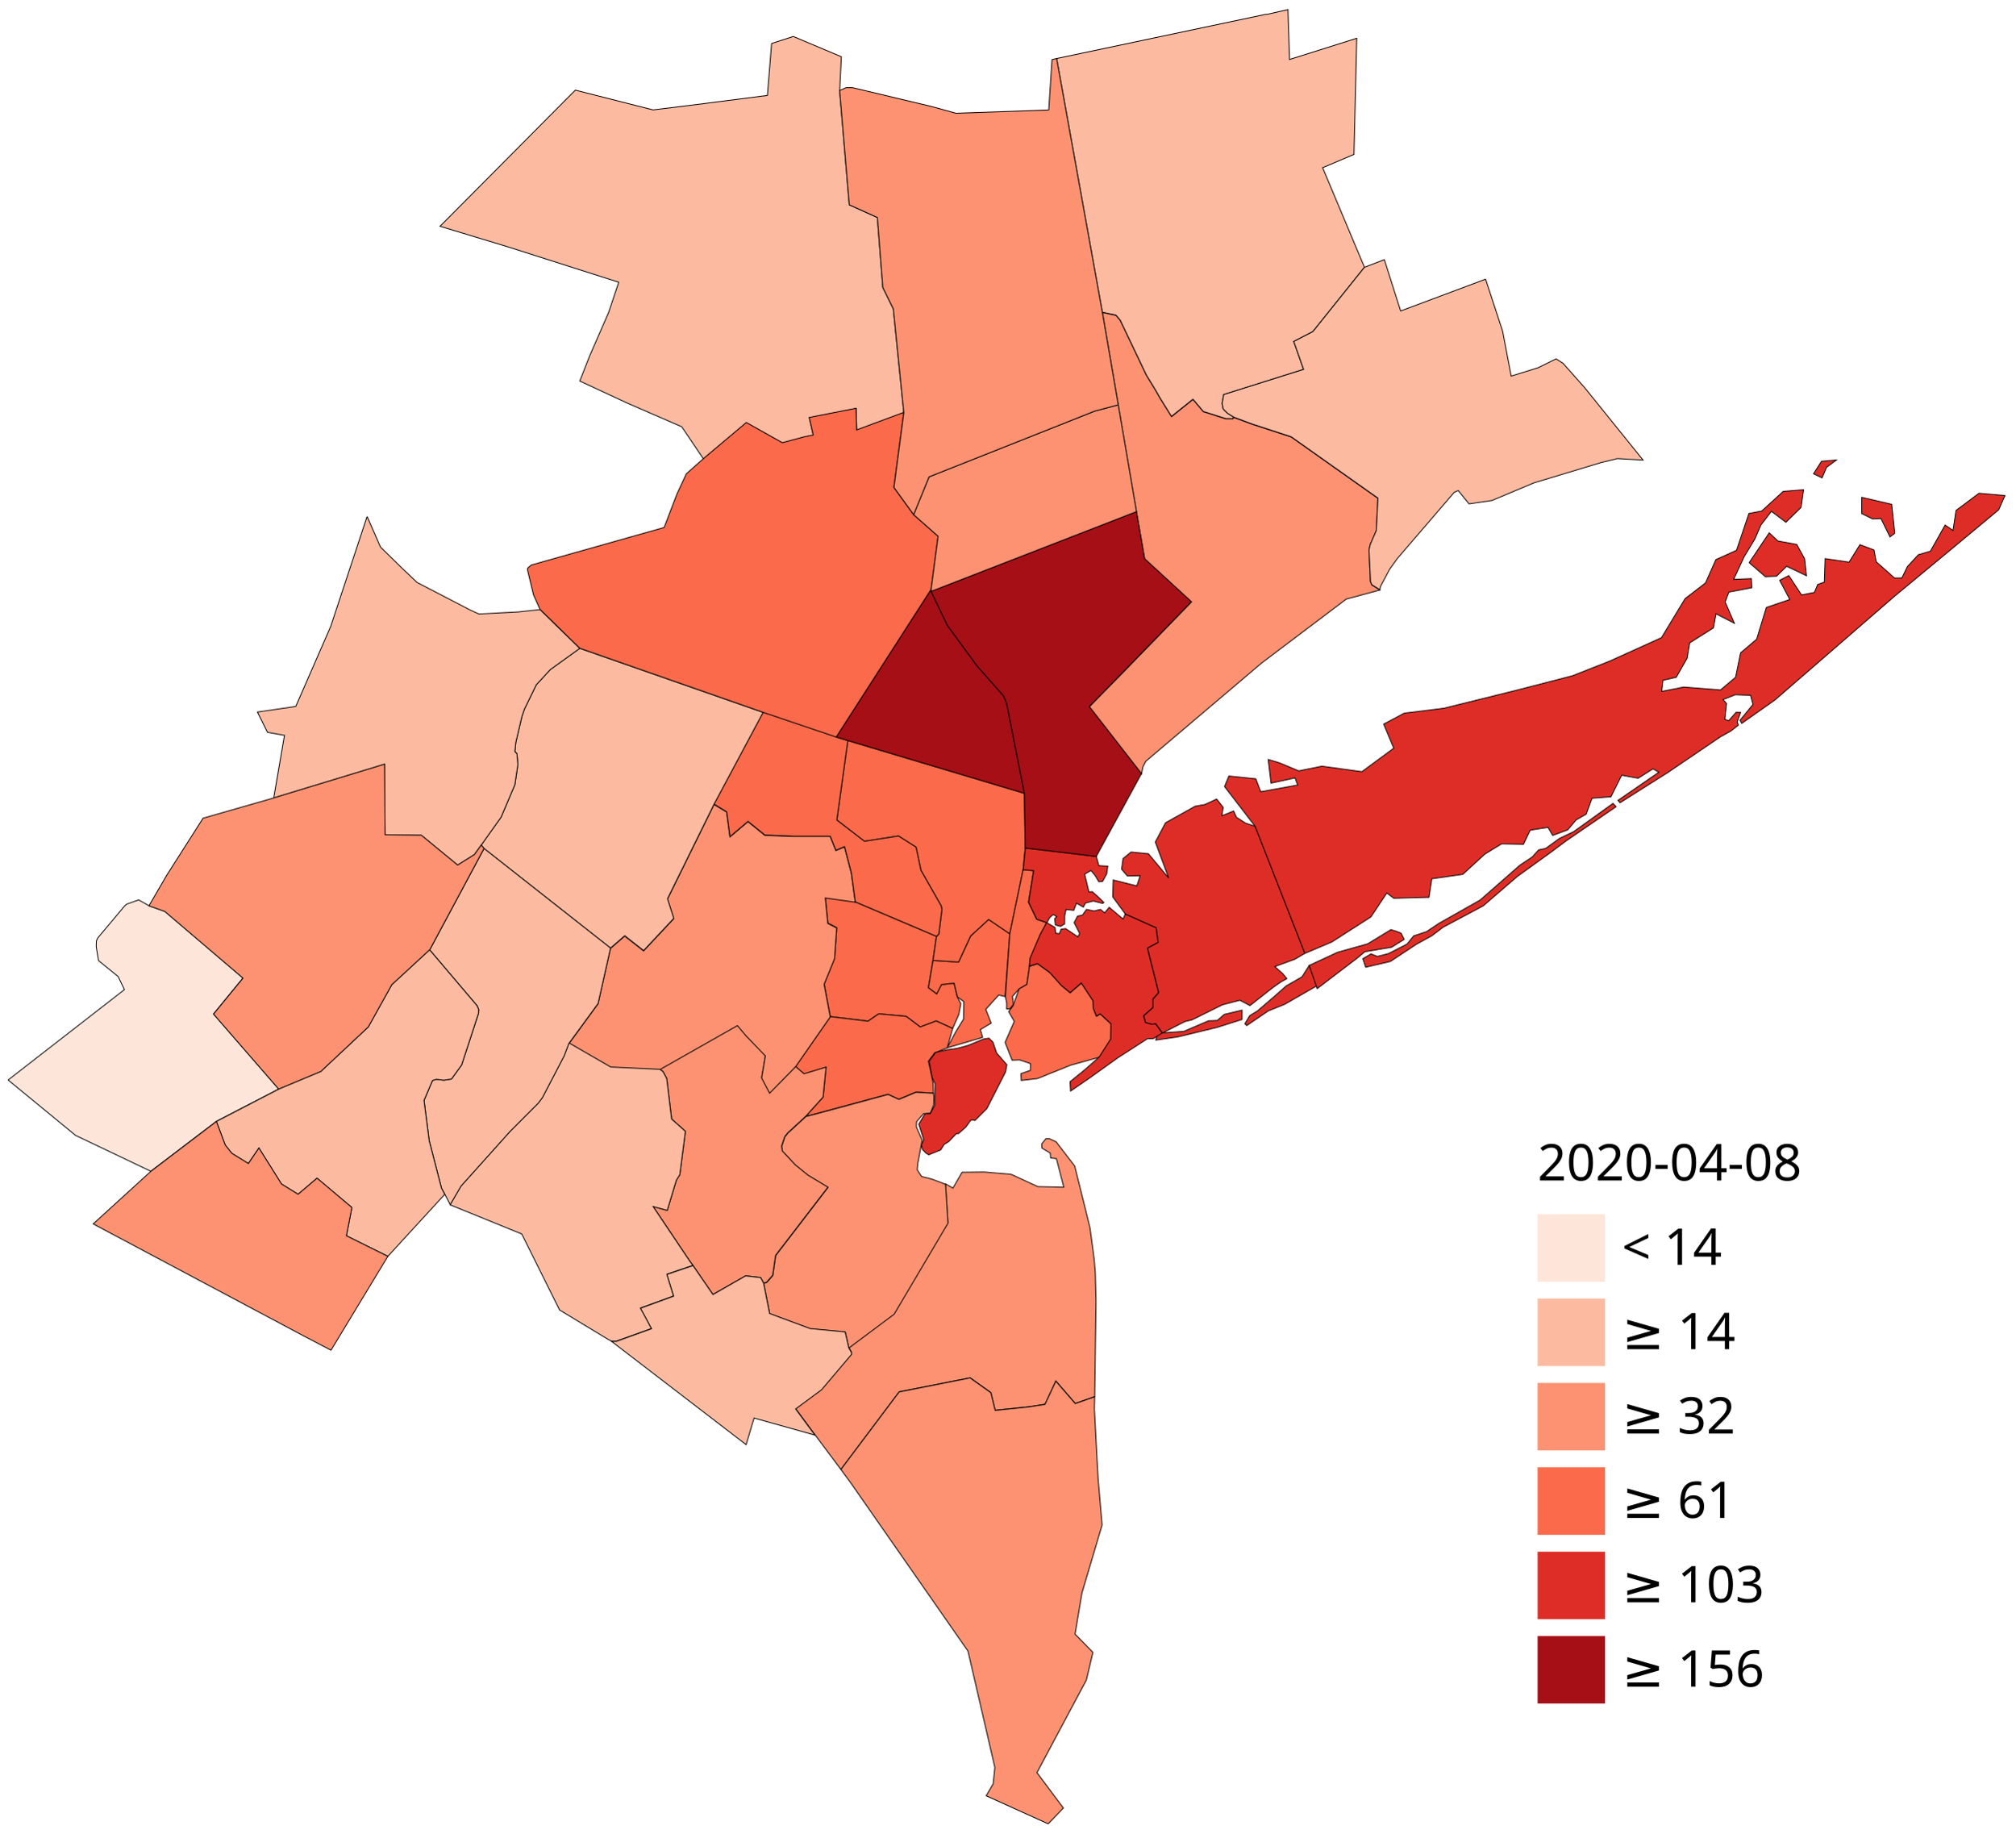
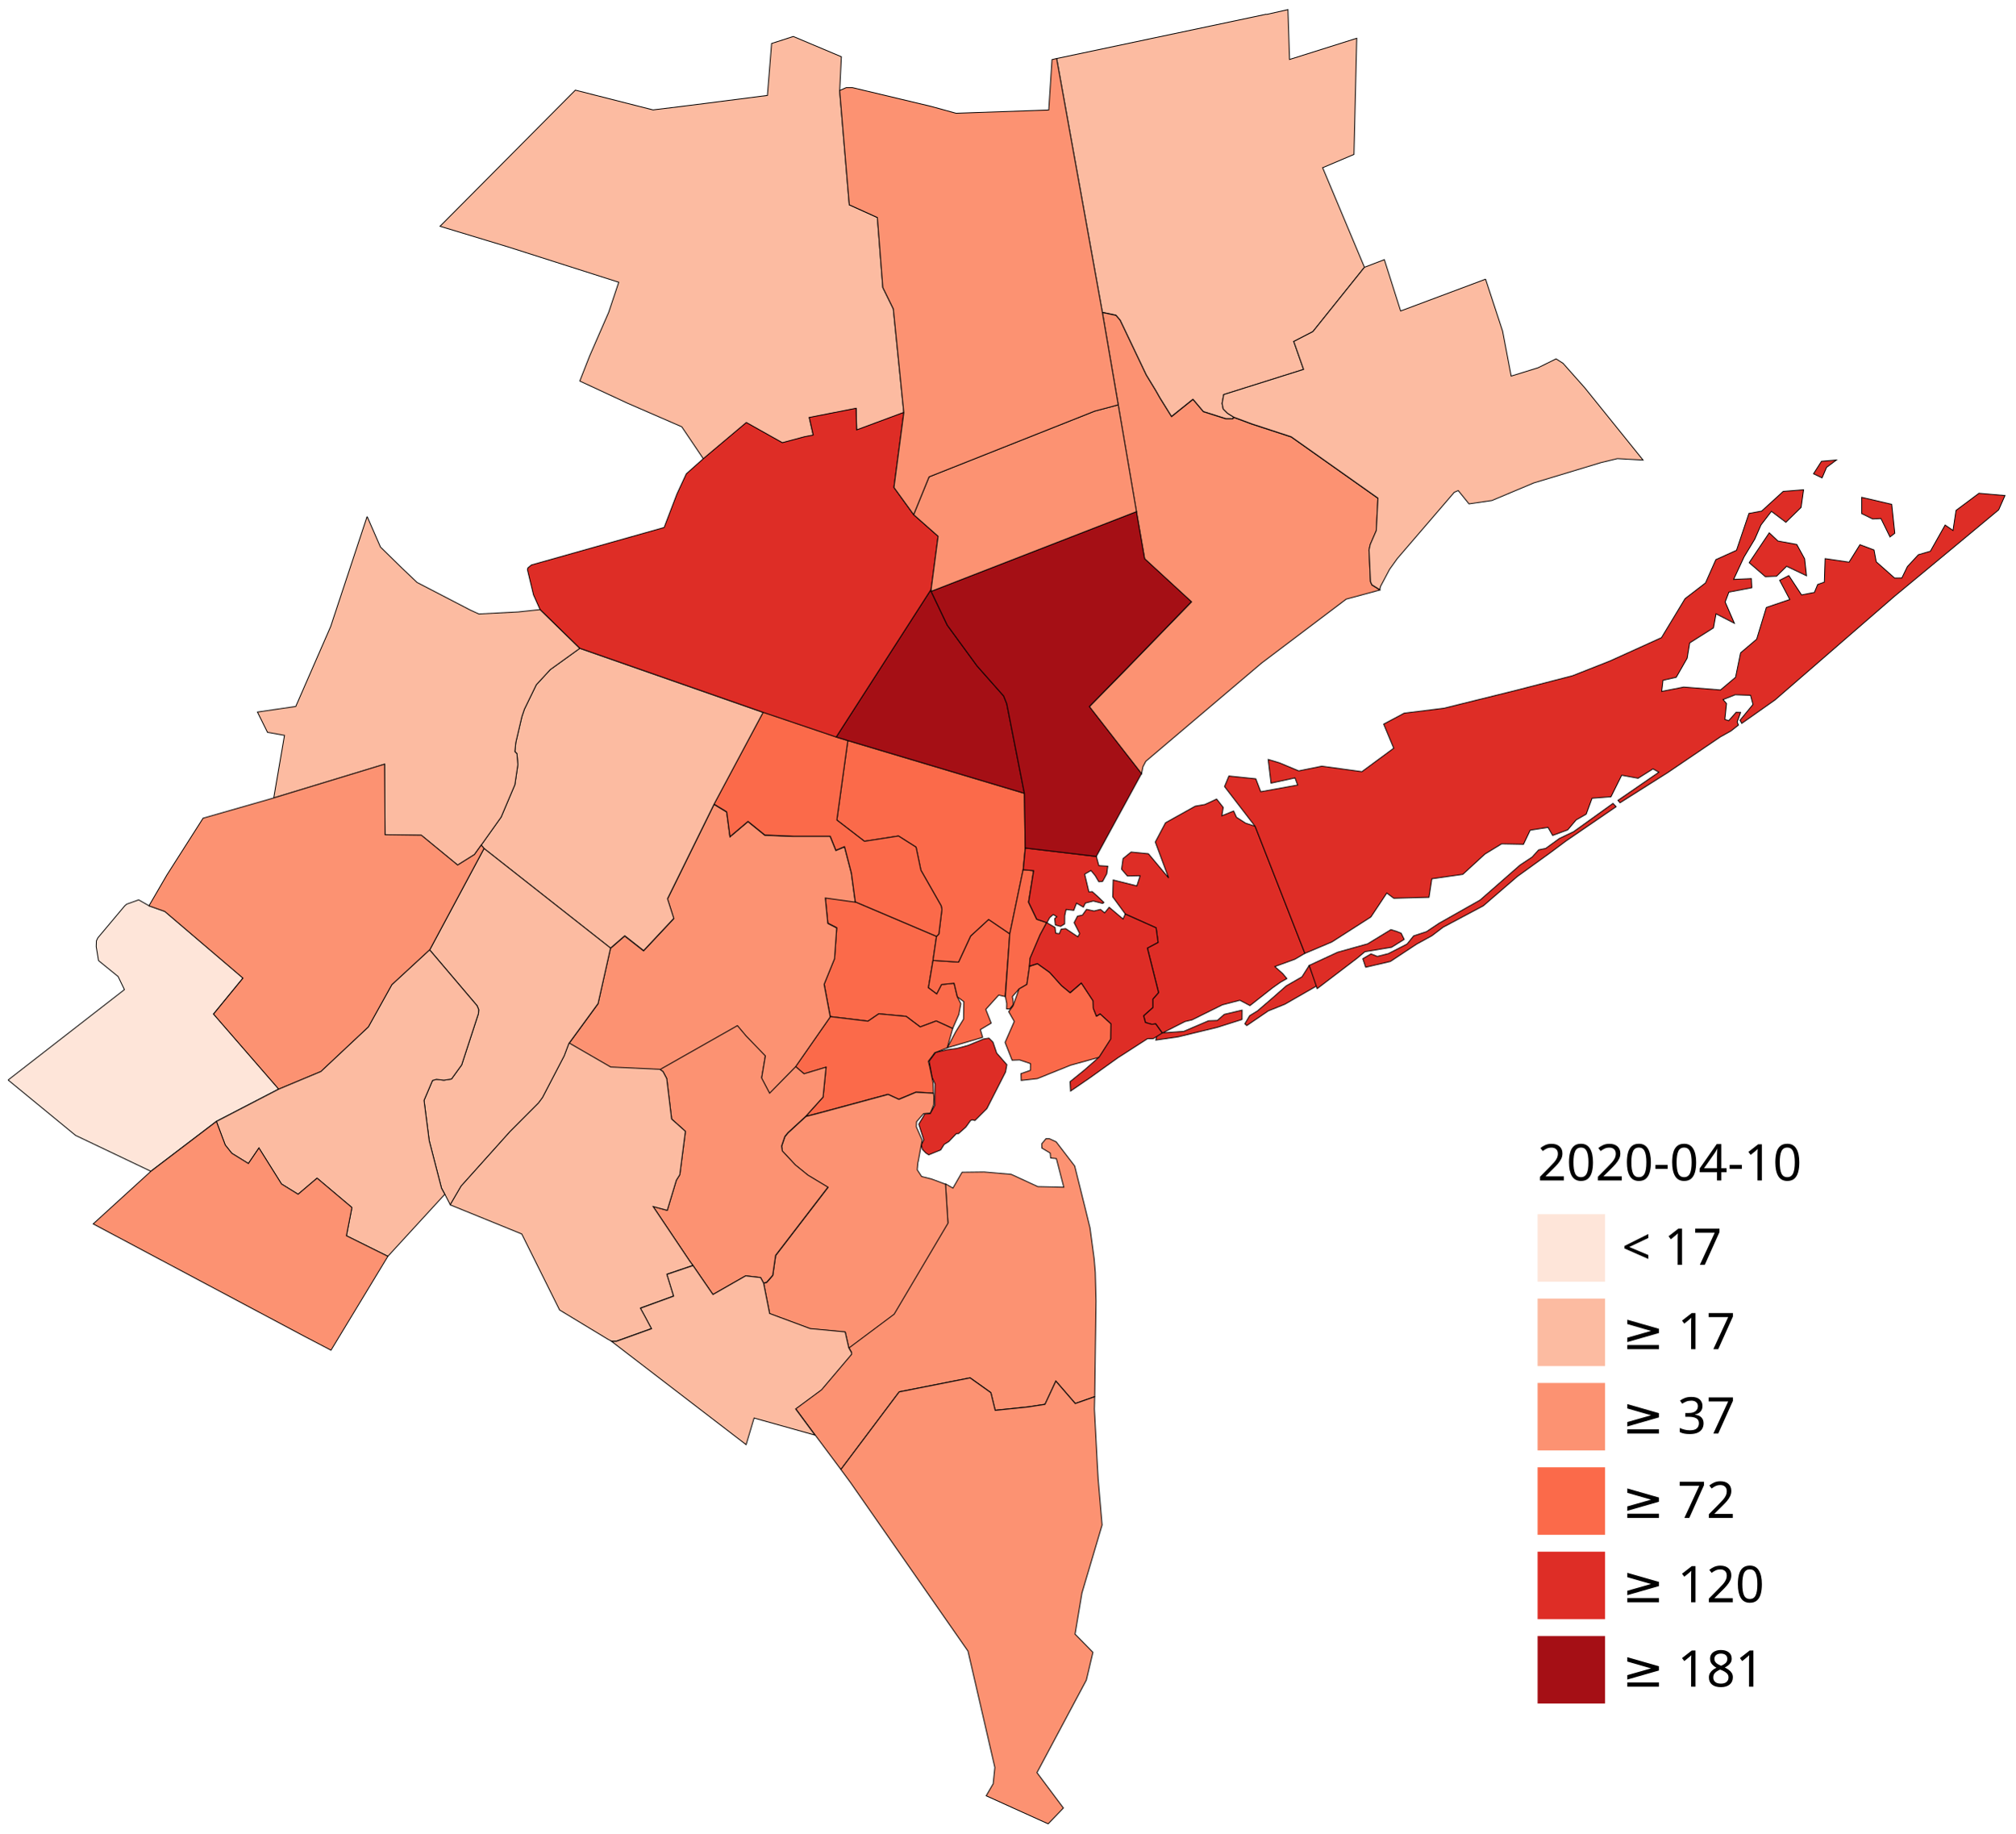
<svg xmlns="http://www.w3.org/2000/svg" id="svg4045" version="1.1" viewBox="0 0 316.019 287.485" height="1086.557" width="1194.401">
  <g transform="translate(108.116 49.338)" id="layer1">
    <g transform="matrix(4.55406 0 0 4.54983 -4052.057 -828.899)" id="g3993" stroke="#000" stroke-width="0.029">
      <path d="m 909.638,171.837 0.74,-0.168 0.055,1.719 2.314,-0.731 -0.095,4.002 -1.079,0.459 1.439,3.43 -1.776,2.218 -0.659,0.34 0.338,0.963 -2.75,0.867 -0.055,0.306 0.037,0.191 0.146,0.146 0.218,0.136 -0.032,0.05 h -0.241 l -0.775,-0.246 -0.357,-0.423 -0.739,0.594 -0.397,-0.639 -0.15,-0.264 -0.323,-0.531 -0.9,-1.89 -0.144,-0.168 -0.467,-0.1 -1.574,-8.743 7.224,-1.528" style="fill:#fcbba1" />
      <path d="m 904.534,185.29 -0.546,-3.182 0.467,0.1 0.144,0.168 0.9,1.89 0.323,0.531 0.15,0.264 0.397,0.639 0.739,-0.594 0.357,0.423 0.775,0.246 h 0.241 l 0.032,-0.05 0.626,0.233 1.351,0.442 2.988,2.115 -0.057,1.116 -0.209,0.481 -0.041,0.186 0.05,1.094 0.048,0.109 0.275,0.171 -1.159,0.314 -2.91,2.2 -3.992,3.389 -0.098,0.188 -0.05,0.247 -1.797,-2.312 1.252,-1.278 2.264,-2.334 -1.611,-1.483 -0.282,-1.623 -0.628,-3.68" style="fill:#fc9272" />
      <path d="m 917.183,180.958 0.587,1.792 0.295,1.549 0.926,-0.287 0.62,-0.307 0.241,0.154 0.747,0.843 2.008,2.492 -0.884,-0.05 -0.562,0.136 -2.314,0.7 -1.446,0.608 -0.788,0.115 -0.371,-0.459 -0.136,0.06 -1.961,2.283 -0.266,0.371 -0.314,0.594 -0.021,0.09 v 0.02 l -0.275,-0.171 -0.048,-0.109 -0.05,-1.094 0.041,-0.186 0.209,-0.481 0.057,-1.116 -2.988,-2.115 -1.351,-0.442 -0.626,-0.233 -0.218,-0.136 -0.146,-0.146 -0.037,-0.191 0.055,-0.306 2.75,-0.867 -0.338,-0.963 0.659,-0.34 1.776,-2.218 0.684,-0.262 0.56,1.769 2.927,-1.097" style="fill:#fcbba1" />
      <path d="m 898.583,212.137 0.259,0.148 0.313,-0.546 0.762,-0.009 0.929,0.08 0.919,0.424 0.894,0.021 -0.255,-0.987 -0.198,-0.021 -0.014,-0.169 -0.286,-0.171 -0.007,-0.149 0.089,-0.105 0.055,-0.07 h 0.121 l 0.232,0.107 0.639,0.835 0.385,1.55 0.13,0.535 0.011,0.04 0.144,1.075 0.039,0.467 0.025,0.99 -0.045,3.287 -0.669,0.236 -0.669,-0.774 -0.374,0.802 -0.571,0.088 -1.144,0.119 -0.148,-0.609 -0.715,-0.51 -2.444,0.483 -2.008,2.676 -0.893,-1.196 -0.665,-0.901 0.891,-0.659 1.034,-1.221 v -0.06 l -0.095,-0.168 1.559,-1.166 1.854,-3.136 -0.084,-1.347" style="fill:#fc9272" />
      <path d="m 894.981,221.987 2.008,-2.676 2.444,-0.483 0.715,0.51 0.148,0.609 1.144,-0.119 0.571,-0.088 0.374,-0.802 0.669,0.774 0.669,-0.235 -0.009,0.426 0.098,1.879 0.03,0.523 0.136,1.59 -0.694,2.345 -0.237,1.418 0.615,0.626 -0.226,0.956 -1.701,3.19 0.91,1.219 -0.524,0.546 -2.134,-0.967 0.241,-0.415 0.057,-0.562 -0.925,-4.009 -4.042,-5.804 -0.337,-0.458" style="fill:#fc9272" />
      <path d="m 899.519,209.926 -0.071,0.03 -0.162,0.226 -0.253,0.225 h -0.073 l -0.259,0.272 -0.162,0.1 -0.119,0.191 -0.412,0.168 -0.095,-0.06 -0.122,-0.126 -0.035,-0.16 0.082,-0.168 -0.173,-0.542 0.211,-0.354 0.182,-0.008 0.162,-0.292 0.005,-0.735 -0.101,-0.227 -0.102,-0.556 0.225,-0.302 0.404,-0.094 0.314,-0.04 0.224,-0.058 0.177,-0.05 0.53,-0.219 0.187,-0.03 0.137,0.137 0.128,0.378 0.351,0.401 -0.046,0.25 -0.642,1.261 -0.412,0.411 -0.08,-0.02" style="fill:#de2d26" />
      <path d="m 895.478,202.42 2.797,1.189 -0.121,0.829 -0.158,0.939 0.285,0.213 0.165,-0.321 0.434,-0.045 0.112,0.469 0.122,0.237 -0.07,0.371 -0.211,0.481 -0.566,-0.259 -0.552,0.206 -0.482,-0.364 -0.945,-0.088 -0.37,0.253 -1.3,-0.157 -0.211,-1.122 0.359,-0.884 0.074,-1.059 -0.306,-0.156 -0.086,-0.878 1.032,0.144" style="fill:#fb6a4a" />
      <path d="m 894.617,206.375 1.3,0.157 0.37,-0.253 0.945,0.088 0.482,0.364 0.552,-0.206 0.566,0.259 -0.186,0.666 -0.356,0.141 -0.08,0.03 -0.039,0.06 -0.176,0.232 0.056,0.236 0.107,0.515 0.012,0.346 -0.604,-0.034 -0.589,0.246 -0.371,-0.171 -2.349,0.636 -0.483,0.125 0.595,-0.661 0.103,-1.03 -0.758,0.228 -0.293,-0.251 1.196,-1.719" style="fill:#fb6a4a" />
      <path d="m 900.799,203.522 -0.162,2.161 -0.22,-0.05 -0.445,0.492 0.187,0.474 -0.373,0.223 0.079,0.269 -1.217,0.357 0.287,-0.545 0.272,-0.441 0.01,-0.602 -0.223,-0.167 -0.112,-0.469 -0.434,0.045 -0.165,0.321 -0.285,-0.213 0.158,-0.939 0.88,0.058 0.415,-0.899 0.62,-0.571 0.729,0.496" style="fill:#fb6a4a" />
      <path d="m 895.222,196.861 6.081,1.819 0.027,1.884 -0.071,0.747 -0.46,2.211 -0.729,-0.496 -0.62,0.571 -0.415,0.899 -0.88,-0.058 0.121,-0.829 0.08,-0.08 0.105,-0.85 -0.025,-0.122 -0.699,-1.228 -0.166,-0.795 -0.605,-0.384 -1.173,0.182 -0.95,-0.732 0.378,-2.739" style="fill:#fb6a4a" />
      <path d="m 898.171,209.011 0.016,0.129 -0.009,0.273 -0.076,0.195 -0.041,0.094 -0.112,0.006 -0.119,0.01 -0.242,0.28 -0.007,0.176 0.2,0.457 -0.135,0.737 -0.011,0.03 -0.023,0.257 0.151,0.231 0.343,0.086 0.471,0.176 h 0.005 0.005 l 0.084,1.347 -1.854,3.136 -1.559,1.166 -0.124,-0.548 -1.204,-0.114 -1.398,-0.52 -0.207,-1.046 0.105,-0.03 0.209,-0.241 0.099,-0.686 1.802,-2.349 -0.687,-0.414 -0.435,-0.353 -0.449,-0.481 -0.025,-0.168 0.112,-0.331 0.105,-0.129 0.617,-0.568 0.483,-0.125 2.349,-0.636 0.371,0.171 0.589,-0.246 0.604,0.034" style="fill:#fc9272" />
      <path d="m 893.421,208.094 0.293,0.251 0.758,-0.228 -0.103,1.03 -0.595,0.661 -0.617,0.568 -0.105,0.129 -0.112,0.331 0.025,0.168 0.449,0.481 0.435,0.353 0.687,0.414 -1.802,2.349 -0.099,0.686 -0.209,0.241 -0.105,0.03 -0.102,-0.191 -0.515,-0.06 -1.127,0.644 -0.69,-1.004 -0.107,-0.144 -1.263,-1.884 0.487,0.132 0.313,-1.038 0.119,-0.191 0.193,-1.494 -0.475,-0.424 -0.168,-1.395 -0.128,-0.24 -0.112,-0.08 2.676,-1.519 0.299,0.356 0.664,0.688 -0.129,0.761 0.275,0.524 0.891,-0.909" style="fill:#fc9272" />
      <path d="m 890.611,199.061 0.438,0.266 0.113,0.856 0.621,-0.526 0.58,0.47 0.98,0.04 h 1.271 l 0.196,0.485 0.297,-0.125 0.236,0.911 0.135,0.993 -1.032,-0.144 0.086,0.878 0.306,0.156 -0.074,1.059 -0.359,0.884 0.211,1.122 -1.196,1.719 -0.891,0.909 -0.275,-0.524 0.129,-0.761 -0.664,-0.688 -0.299,-0.356 -2.676,1.519 -1.688,-0.078 -1.431,-0.828 0.994,-1.361 0.429,-1.911 0.491,-0.425 0.65,0.51 1.038,-1.109 -0.216,-0.676 1.599,-3.251" style="fill:#fc9272" />
      <path d="m 894.821,196.74 0.401,0.121 -0.378,2.739 0.95,0.732 1.173,-0.182 0.605,0.384 0.166,0.795 0.699,1.228 0.025,0.122 -0.105,0.85 -0.08,0.08 -2.797,-1.189 -0.135,-0.993 -0.236,-0.911 -0.297,0.125 -0.196,-0.485 h -1.271 l -0.98,-0.04 -0.58,-0.47 -0.621,0.526 -0.113,-0.856 -0.438,-0.266 1.694,-3.173 2.516,0.852" style="fill:#fb6a4a" />
      <path d="m 892.305,195.888 -1.694,3.173 -1.599,3.251 0.216,0.676 -1.038,1.109 -0.65,-0.51 -0.491,0.425 -4.356,-3.432 -0.096,-0.119 0.685,-0.963 0.474,-1.118 0.103,-0.692 -0.032,-0.378 -0.071,-0.07 0.032,-0.313 0.209,-0.892 0.087,-0.257 0.41,-0.843 0.481,-0.522 1.014,-0.731 6.315,2.209" style="fill:#fcbba1" />
      <path d="m 882.694,200.58 4.356,3.432 -0.429,1.911 -0.994,1.361 -0.166,0.44 -0.749,1.439 -0.137,0.185 -0.979,0.983 -1.688,1.884 -0.376,0.644 -0.187,-0.362 -0.114,-0.209 -0.424,-1.64 -0.178,-1.387 0.292,-0.686 0.136,-0.04 0.257,0.03 0.26,-0.04 0.351,-0.486 0.578,-1.771 0.009,-0.135 -0.057,-0.136 -1.631,-1.922 1.872,-3.496" style="fill:#fcbba1" />
      <path d="m 885.626,207.284 1.431,0.828 1.688,0.078 0.112,0.08 0.128,0.24 0.168,1.395 0.475,0.424 -0.193,1.494 -0.119,0.191 -0.313,1.038 -0.487,-0.132 1.263,1.884 0.107,0.144 -0.896,0.304 0.231,0.75 -1.141,0.416 0.179,0.327 0.201,0.379 -1.211,0.435 h -0.168 l -0.114,-0.06 -1.671,-1.013 -1.302,-2.619 -2.466,-1.005 0.376,-0.644 1.688,-1.884 0.979,-0.983 0.137,-0.185 0.749,-1.439 0.166,-0.44" style="fill:#fcbba1" />
      <path d="m 889.887,214.95 0.69,1.004 1.127,-0.644 0.515,0.06 0.102,0.191 0.207,1.046 1.398,0.52 1.204,0.114 0.124,0.548 0.095,0.168 v 0.06 l -1.034,1.221 -0.891,0.659 0.665,0.901 -2.096,-0.588 -0.273,0.918 -4.635,-3.561 h 0.168 l 1.211,-0.435 -0.201,-0.379 -0.179,-0.327 1.141,-0.416 -0.231,-0.75 0.896,-0.304" style="fill:#fcbba1" />
      <path style="fill:#fb6a4a" d="m 901.258,201.418 -0.459,2.211 -0.151,2.163 0.046,0.233 -0.003,0.19 0.103,0.004 0.127,-0.154 -0.013,-0.17 -0.021,-0.103 0.232,-0.265 0.268,-0.154 0.092,-0.625 0.023,-0.271 0.344,-0.811 0.229,-0.422 -0.35,-0.117 -0.281,-0.588 0.174,-1.088 z" transform="translate(0 -.107)" />
      <path d="m 894.94,174.458 0.332,3.938 0.967,0.438 0.188,2.412 0.362,0.738 0.361,3.577 -1.622,0.603 -0.019,-0.745 -1.613,0.316 0.137,0.606 -0.305,0.06 -0.759,0.204 -1.239,-0.696 -1.48,1.246 -0.747,-1.109 -1.865,-0.811 -1.646,-0.765 0.337,-0.859 0.658,-1.51 0.346,-1.036 -3.799,-1.214 -2.355,-0.715 4.66,-4.692 2.676,0.682 1.296,-0.16 2.642,-0.339 0.144,-1.79 0.747,-0.242 1.655,0.699 -0.057,1.166" style="fill:#fcbba1" />
      <path d="m 901.33,200.564 2.45,0.291 0.086,0.316 0.307,0.02 -0.035,0.262 -0.143,0.262 -0.13,0.012 -0.123,-0.21 -0.147,-0.178 -0.217,0.126 0.146,0.613 0.115,-0.01 0.192,0.172 0.209,0.2 -0.043,0.034 -0.322,-0.083 -0.273,0.071 -0.069,0.139 -0.236,-0.136 -0.095,0.247 -0.265,-0.029 -0.045,0.212 -0.003,0.284 -0.141,0.087 -0.179,-0.049 -0.024,-0.221 0.073,-0.065 -0.122,-0.074 -0.121,0.104 -0.097,0.177 -0.349,-0.118 -0.282,-0.588 0.175,-1.087 -0.359,-0.033 0.071,-0.747" style="fill:#de2d26" />
      <path d="m 900.91,206.009 0.209,-0.589 0.269,-0.154 0.09,-0.624 0.277,-0.089 0.423,0.303 0.405,0.453 0.297,0.245 0.387,-0.334 0.405,0.616 0.007,0.254 0.107,0.272 0.13,-0.077 0.373,0.342 -0.007,0.523 -0.4,0.625 -0.99,0.275 -1.143,0.461 -0.556,0.063 -0.007,-0.235 0.323,-0.112 0.004,-0.232 -0.375,-0.127 -0.259,0.009 -0.241,-0.613 0.316,-0.723 -0.192,-0.337 z" style="fill:#fb6a4a" />
      <path d="m 898.09,191.718 0.556,1.166 1.027,1.406 0.916,1.036 0.105,0.264 0.608,3.09 -6.081,-1.819 -0.401,-0.121 3.27,-5.092 v 0.07" style="fill:#a50f15" />
      <path style="fill:#de2d26" d="m 907.922,198.984 -0.406,0.188 -0.33,0.057 -1.023,0.572 -0.352,0.664 0.459,1.238 -0.697,-0.834 -0.596,-0.059 -0.277,0.225 -0.051,0.367 0.201,0.234 0.438,-0.01 -0.113,0.352 -0.814,-0.205 -0.016,0.582 0.434,0.592 1.061,0.475 0.068,0.502 -0.367,0.195 0.385,1.535 -0.195,0.223 0.002,0.289 -0.322,0.287 0.065,0.234 0.223,0.062 0.129,-0.018 0.223,0.312 -0.17,0.012 -0.053,0.236 0.775,-0.113 1.34,-0.326 0.854,-0.271 0.002,-0.322 -0.615,0.146 -0.236,0.209 -0.305,0.012 -0.854,0.365 -0.725,0.051 0.771,-0.391 0.24,-0.057 1.045,-0.518 0.602,-0.158 0.348,0.184 0.772,-0.608 0.273,-0.194 0.226,-0.129 -0.139,-0.167 -0.276,-0.247 0.693,-0.254 0.344,-0.203 -1.713,-4.377 -0.332,-0.109 -0.312,-0.201 -0.098,-0.217 -0.406,0.164 0.047,-0.289 z m 3.189,5.733 -0.249,0.394 -0.54,0.31 -0.477,0.42 -0.514,0.443 -0.27,0.166 -0.166,0.279 0.066,0.061 0.742,-0.506 0.568,-0.229 1.114,-0.64 z" transform="translate(0 -.107)" />
-       <path d="m 897.149,185.561 -0.339,2.577 0.678,0.937 0.843,0.745 -0.24,1.828 -3.27,5.092 -2.516,-0.852 -6.315,-2.209 -1.367,-1.337 -0.225,-0.503 -0.209,-0.87 0.016,-0.06 0.121,-0.1 4.571,-1.292 0.442,-1.157 0.321,-0.692 0.587,-0.523 1.48,-1.246 1.239,0.696 0.759,-0.204 0.305,-0.06 -0.137,-0.606 1.613,-0.316 0.019,0.745 1.622,-0.603" style="fill:#fb6a4a" />
+       <path d="m 897.149,185.561 -0.339,2.577 0.678,0.937 0.843,0.745 -0.24,1.828 -3.27,5.092 -2.516,-0.852 -6.315,-2.209 -1.367,-1.337 -0.225,-0.503 -0.209,-0.87 0.016,-0.06 0.121,-0.1 4.571,-1.292 0.442,-1.157 0.321,-0.692 0.587,-0.523 1.48,-1.246 1.239,0.696 0.759,-0.204 0.305,-0.06 -0.137,-0.606 1.613,-0.316 0.019,0.745 1.622,-0.603" style="fill:#de2d26" />
      <path d="m 902.074,203.138 0.284,0.165 0.022,0.197 0.127,0.017 0.059,-0.155 0.156,-0.02 0.421,0.281 0.063,-0.111 -0.19,-0.375 0.115,-0.224 0.17,-0.036 0.141,-0.198 0.258,0.056 0.223,-0.055 0.143,0.119 0.156,-0.192 0.478,0.404 0.076,-0.17 1.061,0.474 0.068,0.501 -0.369,0.196 0.386,1.534 -0.197,0.223 0.002,0.289 -0.321,0.287 0.063,0.234 0.222,0.062 0.13,-0.017 0.227,0.316 -0.306,0.193 -0.199,0.002 -1.034,0.667 -0.968,0.694 -0.649,0.445 -0.016,-0.324 0.486,-0.395 0.515,-0.453 0.4,-0.625 0.007,-0.523 -0.373,-0.342 -0.13,0.077 -0.107,-0.272 -0.007,-0.254 -0.405,-0.616 -0.387,0.334 -0.297,-0.245 -0.405,-0.453 -0.423,-0.303 -0.277,0.089 0.023,-0.271 0.346,-0.811 0.227,-0.422" style="fill:#de2d26" />
      <path style="fill:#de2d26" d="m 928.476,187.773 0.295,0.141 0.156,-0.364 0.338,-0.252 -0.513,0.044 z m -0.342,0.551 -0.701,0.056 -0.742,0.678 -0.438,0.082 -0.428,1.27 -0.711,0.322 -0.357,0.803 -0.703,0.541 -0.812,1.344 -1.775,0.805 -1.293,0.51 -1.988,0.514 -2.439,0.605 -1.367,0.17 -0.705,0.377 0.346,0.83 -1.096,0.809 -1.381,-0.189 -0.795,0.162 -0.658,-0.275 -0.393,-0.119 0.098,0.816 0.826,-0.18 0.09,0.246 -1.271,0.23 -0.17,-0.445 -0.926,-0.096 -0.15,0.363 1.053,1.371 1.713,4.379 0.928,-0.393 1.346,-0.863 0.547,-0.824 0.242,0.18 1.211,-0.033 0.098,-0.639 1.066,-0.152 0.764,-0.701 0.572,-0.35 0.754,0.014 0.232,-0.486 0.613,-0.096 0.16,0.277 0.518,-0.191 0.291,-0.344 0.346,-0.199 0.201,-0.547 0.652,-0.051 0.369,-0.742 0.564,0.104 0.514,-0.324 0.203,0.115 -1.41,0.971 0.072,0.082 1.641,-1.039 1.814,-1.232 0.365,-0.204 0.257,-0.202 -0.043,-0.108 0.117,-0.326 -0.153,-0.006 -0.256,0.288 -0.133,-0.043 0.058,-0.547 -0.121,-0.137 0.42,-0.166 0.528,0.019 0.084,0.315 -0.446,0.544 0.06,0.108 1.149,-0.811 4.107,-3.566 1.828,-1.516 1.762,-1.467 0.217,-0.492 -0.896,-0.078 -0.789,0.59 -0.105,0.691 -0.271,-0.186 -0.508,0.902 -0.414,0.121 -0.377,0.408 -0.191,0.393 -0.25,0.002 -0.631,-0.559 -0.078,-0.408 -0.484,-0.182 -0.375,0.602 -0.824,-0.121 -0.027,0.809 -0.229,0.082 -0.113,0.273 -0.443,0.086 -0.438,-0.666 -0.316,0.162 0.35,0.662 -0.807,0.273 -0.334,1.094 -0.553,0.471 -0.174,0.842 -0.518,0.438 -1.268,-0.1 -0.758,0.15 0.045,-0.383 0.457,-0.105 0.375,-0.656 0.088,-0.529 0.818,-0.518 0.088,-0.484 0.633,0.326 -0.318,-0.732 0.129,-0.342 0.789,-0.152 -0.016,-0.312 -0.611,0.027 0.361,-0.777 0.369,-0.613 0.213,-0.488 0.359,-0.469 0.498,0.377 0.523,-0.512 z m 2.002,0.261 v 0.561 l 0.377,0.184 0.285,-0.014 0.311,0.633 0.166,-0.127 -0.107,-0.996 z m -3.184,1.223 -0.691,1.029 0.557,0.482 0.385,-0.016 0.348,-0.342 0.684,0.326 -0.065,-0.584 -0.271,-0.494 -0.648,-0.119 z m -5.381,9.326 -1.357,0.975 -0.486,0.232 -0.475,0.344 -0.24,0.049 -0.225,0.248 -0.418,0.277 -1.371,1.203 -1.422,0.805 -0.428,0.287 -0.443,0.146 -0.225,0.281 -0.645,0.33 -0.379,0.096 -0.219,-0.086 -0.281,0.166 0.098,0.293 0.85,-0.199 0.902,-0.596 0.529,-0.291 0.385,-0.293 1.387,-0.74 1.17,-1.01 1.131,-0.816 0.541,-0.404 1.729,-1.184 z m -7.646,4.35 -0.803,0.49 -1.033,0.289 -0.979,0.455 0.275,0.799 1.371,-1.045 0.273,-0.227 0.918,-0.154 0.434,-0.271 -0.105,-0.213 -0.143,-0.057 z" transform="translate(0 -.107)" />
      <path d="m 898.09,191.718 7.071,-2.748 0.282,1.623 1.611,1.483 -2.264,2.334 -1.252,1.278 1.797,2.312 -1.556,2.855 -2.45,-0.291 -0.027,-1.884 -0.608,-3.09 -0.105,-0.264 -0.916,-1.036 -1.027,-1.406 -0.556,-1.166" style="fill:#a50f15" />
      <path d="m 904.534,185.29 0.628,3.68 -7.071,2.748 v -0.07 l 0.24,-1.828 -0.843,-0.745 0.531,-1.303 5.705,-2.266 0.809,-0.216" style="fill:#fc9272" />
      <path d="m 902.414,173.365 1.574,8.743 0.546,3.182 -0.809,0.216 -5.705,2.266 -0.531,1.303 -0.678,-0.937 0.339,-2.577 -0.361,-3.577 -0.362,-0.738 -0.188,-2.412 -0.967,-0.438 -0.332,-3.938 0.226,-0.1 h 0.216 l 2.721,0.65 0.847,0.234 3.191,-0.113 0.112,-1.736 0.16,-0.04" style="fill:#fc9272" />
      <path d="m 866.304,208.562 4.008,-3.118 -0.218,-0.451 -0.674,-0.548 -0.08,-0.483 0.007,-0.199 0.05,-0.104 0.925,-1.102 0.07,-0.06 0.41,-0.146 0.353,0.201 0.547,0.193 2.692,2.298 -1.014,1.239 2.245,2.587 -2.147,1.114 -2.259,1.721 -2.588,-1.234 -2.327,-1.913" style="fill:#fee5d9" />
      <path d="m 878.668,189.138 0.46,1.053 0.738,0.723 0.522,0.497 1.831,0.95 0.298,0.137 1.351,-0.07 0.754,-0.08 1.367,1.337 -1.014,0.731 -0.481,0.522 -0.41,0.843 -0.087,0.257 -0.209,0.892 -0.032,0.313 0.071,0.07 0.032,0.378 -0.103,0.692 -0.474,1.118 -0.685,0.963 -0.234,0.328 -0.578,0.362 -1.25,-1.028 -1.25,-0.017 -0.016,-2.432 -3.817,1.163 0.371,-2.159 -0.585,-0.104 -0.347,-0.699 1.32,-0.193 1.201,-2.752 1.255,-3.792" style="fill:#fcbba1" />
      <path d="m 875.453,198.837 3.817,-1.163 0.016,2.432 1.25,0.017 1.25,1.028 0.578,-0.362 0.234,-0.328 0.096,0.119 -1.872,3.496 -1.299,1.2 -0.81,1.457 -1.634,1.534 -1.454,0.608 -2.245,-2.587 1.014,-1.239 -2.692,-2.298 -0.547,-0.193 0.619,-1.066 1.246,-1.956 2.434,-0.698" style="fill:#fc9272" />
      <path d="m 880.822,204.076 1.631,1.922 0.057,0.136 -0.009,0.135 -0.578,1.771 -0.351,0.486 -0.26,0.04 -0.257,-0.03 -0.136,0.04 -0.292,0.686 0.178,1.387 0.424,1.64 0.114,0.209 -1.961,2.139 -1.428,-0.709 0.19,-0.972 -1.2,-1.013 -0.653,0.555 -0.571,-0.353 -0.778,-1.241 -0.363,0.535 -0.571,-0.353 -0.226,-0.285 -0.305,-0.812 2.147,-1.114 1.454,-0.608 1.634,-1.534 0.81,-1.457 1.299,-1.2" style="fill:#fcbba1" />
      <path d="m 873.478,209.988 0.305,0.812 0.226,0.285 0.571,0.353 0.363,-0.535 0.778,1.241 0.571,0.353 0.653,-0.555 1.2,1.013 -0.19,0.972 1.428,0.709 -1.959,3.236 -0.916,-0.479 -7.272,-3.874 1.984,-1.81 2.259,-1.721" style="fill:#fc9272" />
    </g>
    <g id="g1003" transform="matrix(.26458 0 0 .26458 127.715 -62.671)">
      <path d="m 20,820 h 40 v 40 H 20 Z" fill="#fcbba1" />
      <path d="m 20,870 h 40 v 40 H 20 Z" fill="#fc9272" />
      <path d="m 20,920 h 40 v 40 H 20 Z" fill="#fb6a4a" />
      <path d="m 20,970 h 40 v 40 H 20 Z" fill="#de2d26" />
      <path d="m 20,770 h 40 v 40 H 20 Z" fill="#fee5d9" />
      <path d="m 20,1020 h 40 v 40 H 20 Z" fill="#a50f15" />
      <g font-size="30" font-family="Verdana">
        <text x="70" y="1050">
-           <tspan id="tspan905" x="70" y="1050">≥ 156</tspan>
+           <tspan id="tspan905" x="70" y="1050">≥ 181</tspan>
        </text>
        <text y="1000" x="70">
-           <tspan y="1000" x="70" id="tspan919">≥ 103</tspan>
+           <tspan y="1000" x="70" id="tspan919">≥ 120</tspan>
        </text>
        <text x="70" y="950">
-           <tspan id="tspan923" x="70" y="950">≥ 61</tspan>
+           <tspan id="tspan923" x="70" y="950">≥ 72</tspan>
        </text>
        <text y="900" x="70">
-           <tspan y="900" x="70" id="tspan927">≥ 32</tspan>
+           <tspan y="900" x="70" id="tspan927">≥ 37</tspan>
        </text>
        <text x="70" y="850">
-           <tspan id="tspan931" x="70" y="850">≥ 14</tspan>
+           <tspan id="tspan931" x="70" y="850">≥ 17</tspan>
        </text>
        <text y="800" x="70">
-           <tspan y="800" x="70" id="tspan935">&lt; 14</tspan>
+           <tspan y="800" x="70" id="tspan935">&lt; 17</tspan>
        </text>
        <text x="20" y="750">
-           <tspan id="tspan939" x="20" y="750">2020-04-08</tspan>
+           <tspan id="tspan939" x="20" y="750">2020-04-10</tspan>
        </text>
      </g>
    </g>
  </g>
</svg>
